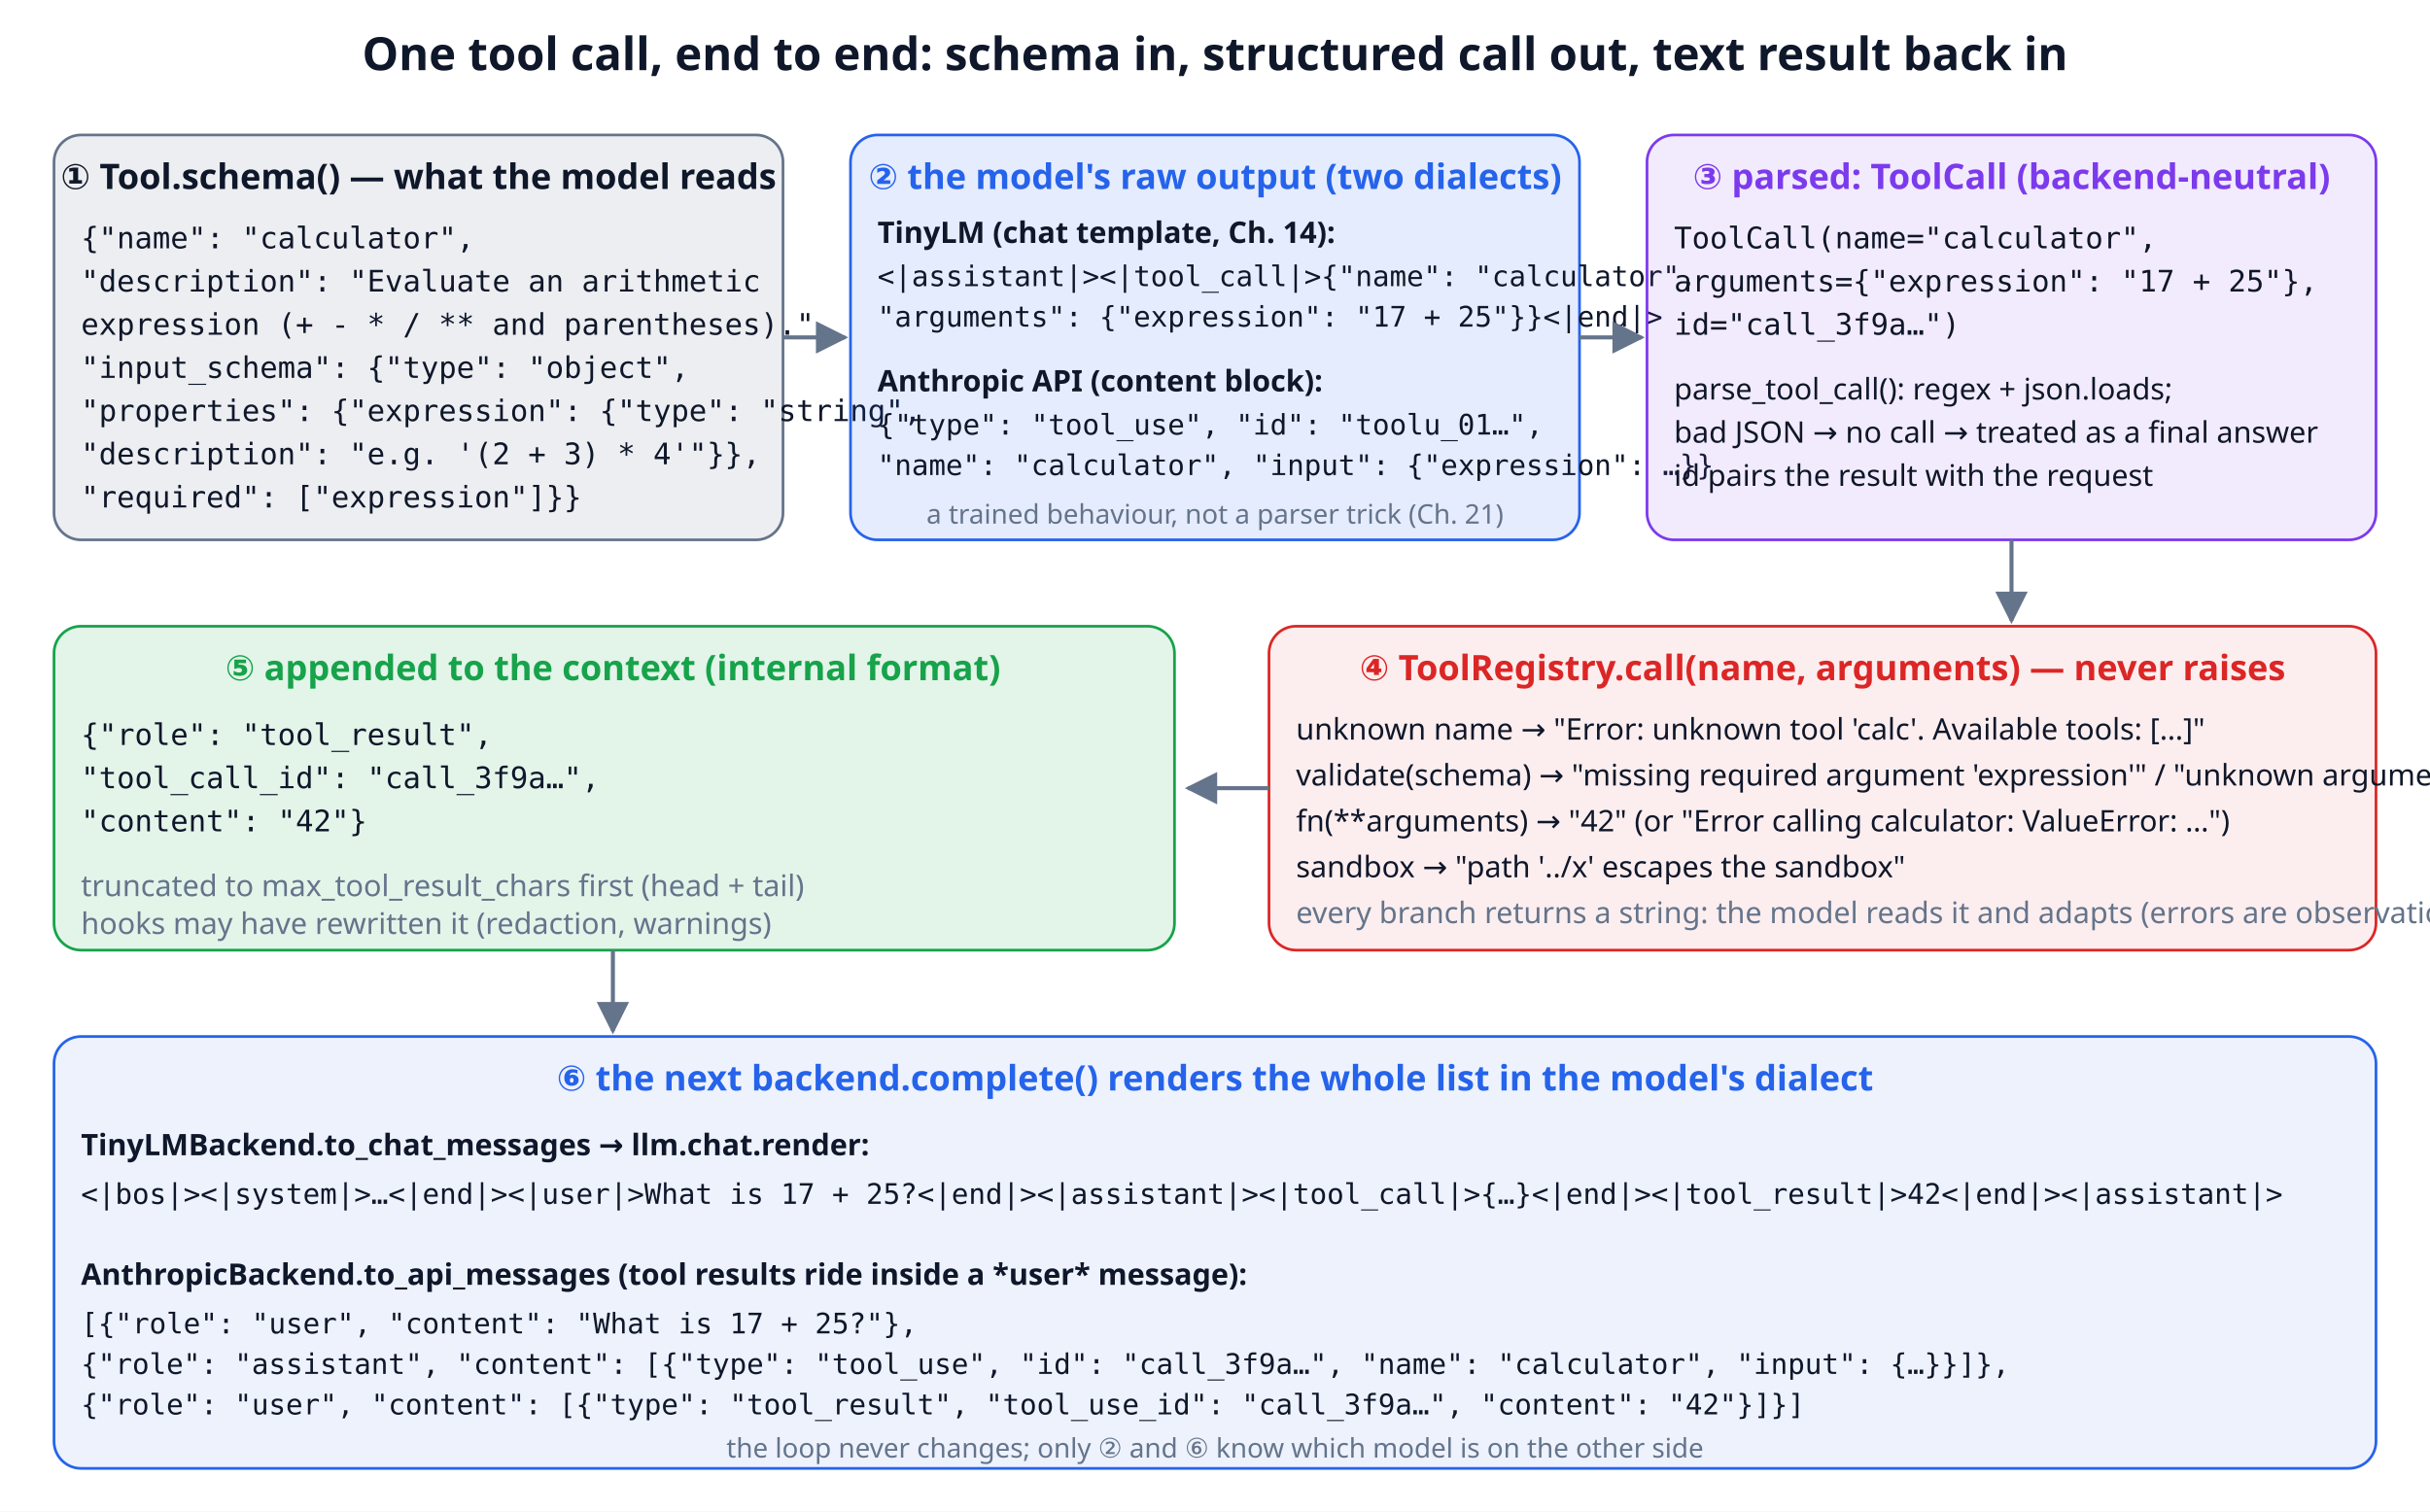
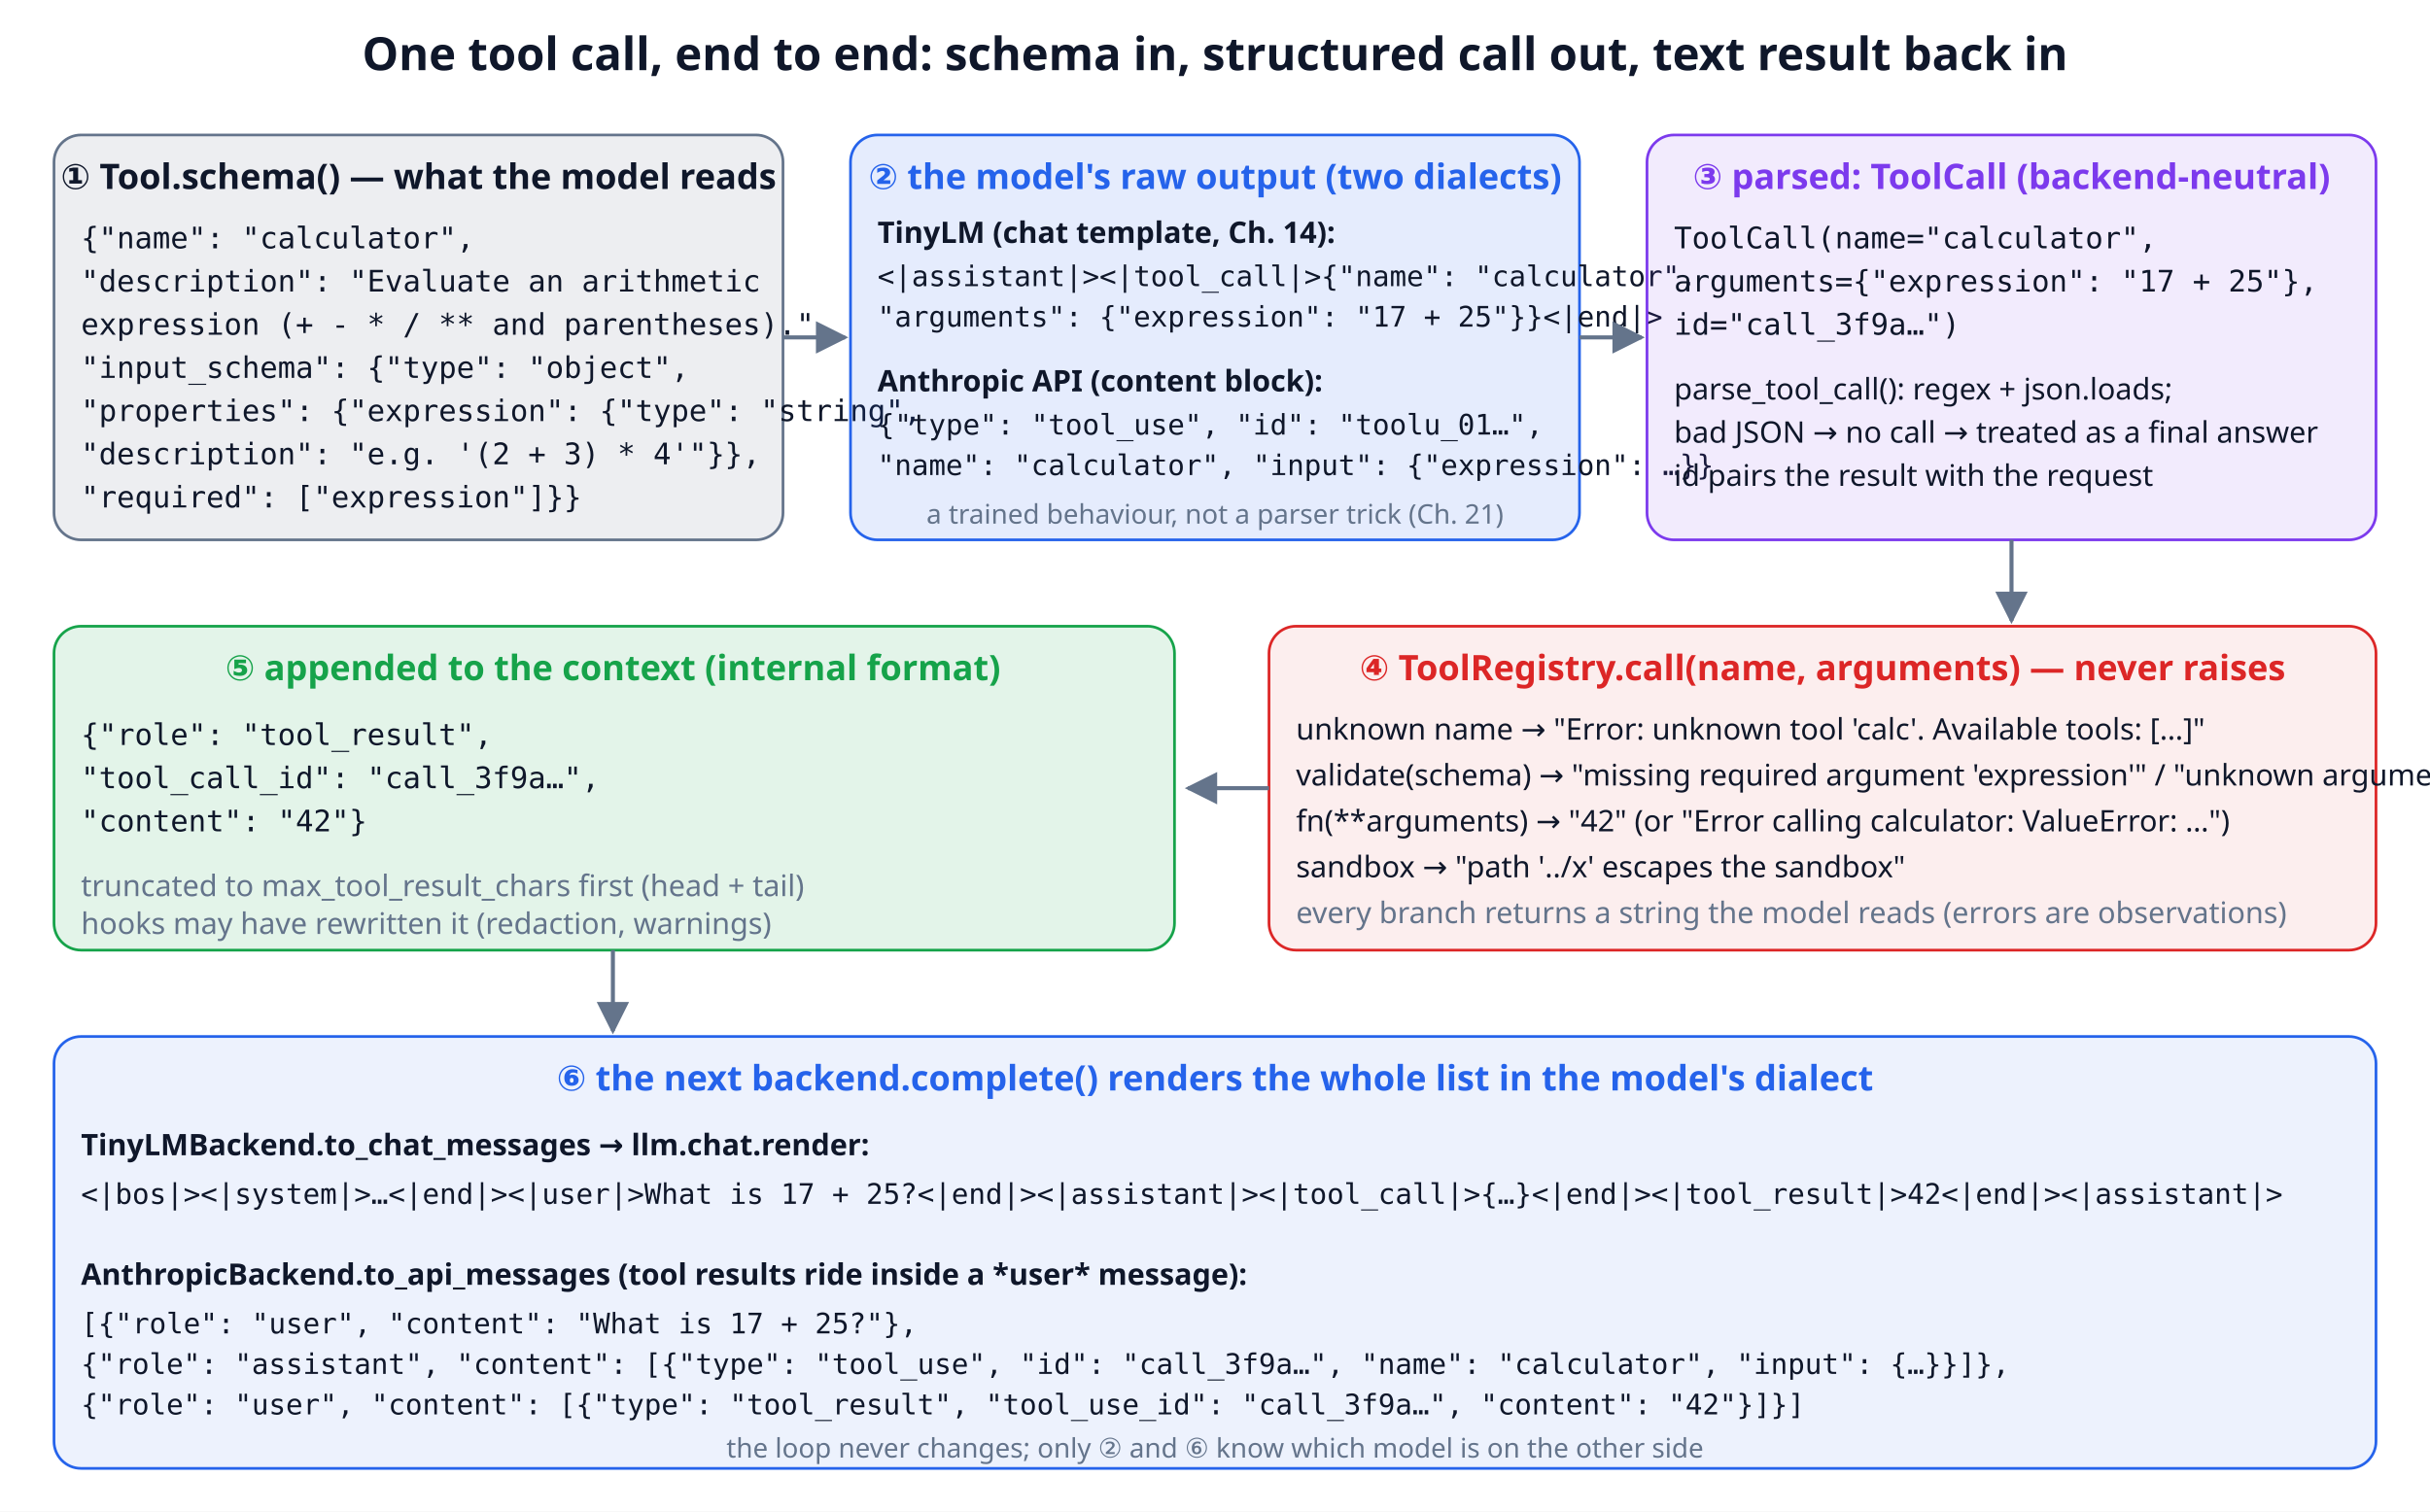
<svg xmlns="http://www.w3.org/2000/svg" width="900" height="560" viewBox="0 0 900 560" font-family="system-ui, sans-serif">
  <rect width="900" height="560" fill="#ffffff" />
  <defs>
    <marker id="a" viewBox="0 0 10 10" refX="9" refY="5" markerWidth="8" markerHeight="8" orient="auto">
      <path d="M0 0L10 5L0 10z" fill="#64748b" />
    </marker>
  </defs>
  <text x="450" y="26" text-anchor="middle" font-size="17" font-weight="600" fill="#0f172a">One tool call, end to end: schema in, structured call out, text result back in</text>
  <rect x="20" y="50" width="270" height="150" rx="10" fill="#64748b" fill-opacity="0.12" stroke="#64748b" />
  <text x="155" y="70" text-anchor="middle" font-size="13" font-weight="600" fill="#0f172a">① Tool.schema() — what the model reads</text>
  <text x="30" y="92" font-size="11" font-family="ui-monospace, monospace" fill="#0f172a">{"name": "calculator",</text>
  <text x="30" y="108" font-size="11" font-family="ui-monospace, monospace" fill="#0f172a"> "description": "Evaluate an arithmetic</text>
  <text x="30" y="124" font-size="11" font-family="ui-monospace, monospace" fill="#0f172a">   expression (+ - * / ** and parentheses).",</text>
  <text x="30" y="140" font-size="11" font-family="ui-monospace, monospace" fill="#0f172a"> "input_schema": {"type": "object",</text>
  <text x="30" y="156" font-size="11" font-family="ui-monospace, monospace" fill="#0f172a">   "properties": {"expression": {"type": "string",</text>
  <text x="30" y="172" font-size="11" font-family="ui-monospace, monospace" fill="#0f172a">     "description": "e.g. '(2 + 3) * 4'"}},</text>
  <text x="30" y="188" font-size="11" font-family="ui-monospace, monospace" fill="#0f172a">   "required": ["expression"]}}</text>
  <rect x="315" y="50" width="270" height="150" rx="10" fill="#2563eb" fill-opacity="0.12" stroke="#2563eb" />
  <text x="450" y="70" text-anchor="middle" font-size="13" font-weight="600" fill="#2563eb">② the model's raw output (two dialects)</text>
  <text x="325" y="90" font-size="11" font-weight="600" fill="#0f172a">TinyLM (chat template, Ch. 14):</text>
  <text x="325" y="106" font-size="10.5" font-family="ui-monospace, monospace" fill="#0f172a">&lt;|assistant|&gt;&lt;|tool_call|&gt;{"name": "calculator",</text>
  <text x="325" y="121" font-size="10.5" font-family="ui-monospace, monospace" fill="#0f172a"> "arguments": {"expression": "17 + 25"}}&lt;|end|&gt;</text>
  <text x="325" y="145" font-size="11" font-weight="600" fill="#0f172a">Anthropic API (content block):</text>
  <text x="325" y="161" font-size="10.5" font-family="ui-monospace, monospace" fill="#0f172a">{"type": "tool_use", "id": "toolu_01…",</text>
  <text x="325" y="176" font-size="10.5" font-family="ui-monospace, monospace" fill="#0f172a"> "name": "calculator", "input": {"expression": …}}</text>
  <text x="450" y="194" text-anchor="middle" font-size="10" fill="#64748b">a trained behaviour, not a parser trick (Ch. 21)</text>
  <rect x="610" y="50" width="270" height="150" rx="10" fill="#7c3aed" fill-opacity="0.10" stroke="#7c3aed" />
  <text x="745" y="70" text-anchor="middle" font-size="13" font-weight="600" fill="#7c3aed">③ parsed: ToolCall (backend-neutral)</text>
  <text x="620" y="92" font-size="11" font-family="ui-monospace, monospace" fill="#0f172a">ToolCall(name="calculator",</text>
  <text x="620" y="108" font-size="11" font-family="ui-monospace, monospace" fill="#0f172a">         arguments={"expression": "17 + 25"},</text>
  <text x="620" y="124" font-size="11" font-family="ui-monospace, monospace" fill="#0f172a">         id="call_3f9a…")</text>
  <text x="620" y="148" font-size="11" fill="#0f172a">parse_tool_call(): regex + json.loads;</text>
  <text x="620" y="164" font-size="11" fill="#0f172a">bad JSON → no call → treated as a final answer</text>
  <text x="620" y="180" font-size="11" fill="#0f172a">id pairs the result with the request</text>
  <path d="M290 125 L313 125" stroke="#64748b" stroke-width="1.5" marker-end="url(#a)" />
  <path d="M585 125 L608 125" stroke="#64748b" stroke-width="1.5" marker-end="url(#a)" />
  <path d="M745 200 L745 230" stroke="#64748b" stroke-width="1.5" marker-end="url(#a)" />
  <rect x="470" y="232" width="410" height="120" rx="10" fill="#dc2626" fill-opacity="0.08" stroke="#dc2626" />
  <text x="675" y="252" text-anchor="middle" font-size="13" font-weight="600" fill="#dc2626">④ ToolRegistry.call(name, arguments) — never raises</text>
  <text x="480" y="274" font-size="11" fill="#0f172a">unknown name      → "Error: unknown tool 'calc'. Available tools: […]"</text>
-   <text x="480" y="291" font-size="11" fill="#0f172a">validate(schema)  → "missing required argument 'expression'" / "unknown argument" / wrong type</text>
+   <text x="480" y="291" font-size="11" fill="#0f172a">validate(schema)  → "missing required argument 'expression'" / "unknown argument …"</text>
  <text x="480" y="308" font-size="11" fill="#0f172a">fn(**arguments)   → "42"           (or "Error calling calculator: ValueError: …")</text>
  <text x="480" y="325" font-size="11" fill="#0f172a">sandbox           → "path '../x' escapes the sandbox"</text>
-   <text x="480" y="342" font-size="11" fill="#64748b">every branch returns a string: the model reads it and adapts (errors are observations)</text>
+   <text x="480" y="342" font-size="11" fill="#64748b">every branch returns a string the model reads (errors are observations)</text>
  <path d="M470 292 L440 292" stroke="#64748b" stroke-width="1.5" marker-end="url(#a)" />
  <rect x="20" y="232" width="415" height="120" rx="10" fill="#16a34a" fill-opacity="0.12" stroke="#16a34a" />
  <text x="227" y="252" text-anchor="middle" font-size="13" font-weight="600" fill="#16a34a">⑤ appended to the context (internal format)</text>
  <text x="30" y="276" font-size="11" font-family="ui-monospace, monospace" fill="#0f172a">{"role": "tool_result",</text>
  <text x="30" y="292" font-size="11" font-family="ui-monospace, monospace" fill="#0f172a"> "tool_call_id": "call_3f9a…",</text>
  <text x="30" y="308" font-size="11" font-family="ui-monospace, monospace" fill="#0f172a"> "content": "42"}</text>
  <text x="30" y="332" font-size="11" fill="#64748b">truncated to max_tool_result_chars first (head + tail)</text>
  <text x="30" y="346" font-size="11" fill="#64748b">hooks may have rewritten it (redaction, warnings)</text>
  <path d="M227 352 L227 382" stroke="#64748b" stroke-width="1.5" marker-end="url(#a)" />
  <rect x="20" y="384" width="860" height="160" rx="10" fill="#2563eb" fill-opacity="0.08" stroke="#2563eb" />
  <text x="450" y="404" text-anchor="middle" font-size="13" font-weight="600" fill="#2563eb">⑥ the next backend.complete() renders the whole list in the model's dialect</text>
  <text x="30" y="428" font-size="11" font-weight="600" fill="#0f172a">TinyLMBackend.to_chat_messages → llm.chat.render:</text>
  <text x="30" y="446" font-size="10.5" font-family="ui-monospace, monospace" fill="#0f172a">&lt;|bos|&gt;&lt;|system|&gt;…&lt;|end|&gt;&lt;|user|&gt;What is 17 + 25?&lt;|end|&gt;&lt;|assistant|&gt;&lt;|tool_call|&gt;{…}&lt;|end|&gt;&lt;|tool_result|&gt;42&lt;|end|&gt;&lt;|assistant|&gt;</text>
  <text x="30" y="476" font-size="11" font-weight="600" fill="#0f172a">AnthropicBackend.to_api_messages (tool results ride inside a *user* message):</text>
  <text x="30" y="494" font-size="10.5" font-family="ui-monospace, monospace" fill="#0f172a">[{"role": "user", "content": "What is 17 + 25?"},</text>
  <text x="30" y="509" font-size="10.5" font-family="ui-monospace, monospace" fill="#0f172a"> {"role": "assistant", "content": [{"type": "tool_use", "id": "call_3f9a…", "name": "calculator", "input": {…}}]},</text>
  <text x="30" y="524" font-size="10.5" font-family="ui-monospace, monospace" fill="#0f172a"> {"role": "user", "content": [{"type": "tool_result", "tool_use_id": "call_3f9a…", "content": "42"}]}]</text>
  <text x="450" y="540" text-anchor="middle" font-size="10" fill="#64748b">the loop never changes; only ② and ⑥ know which model is on the other side</text>
</svg>
